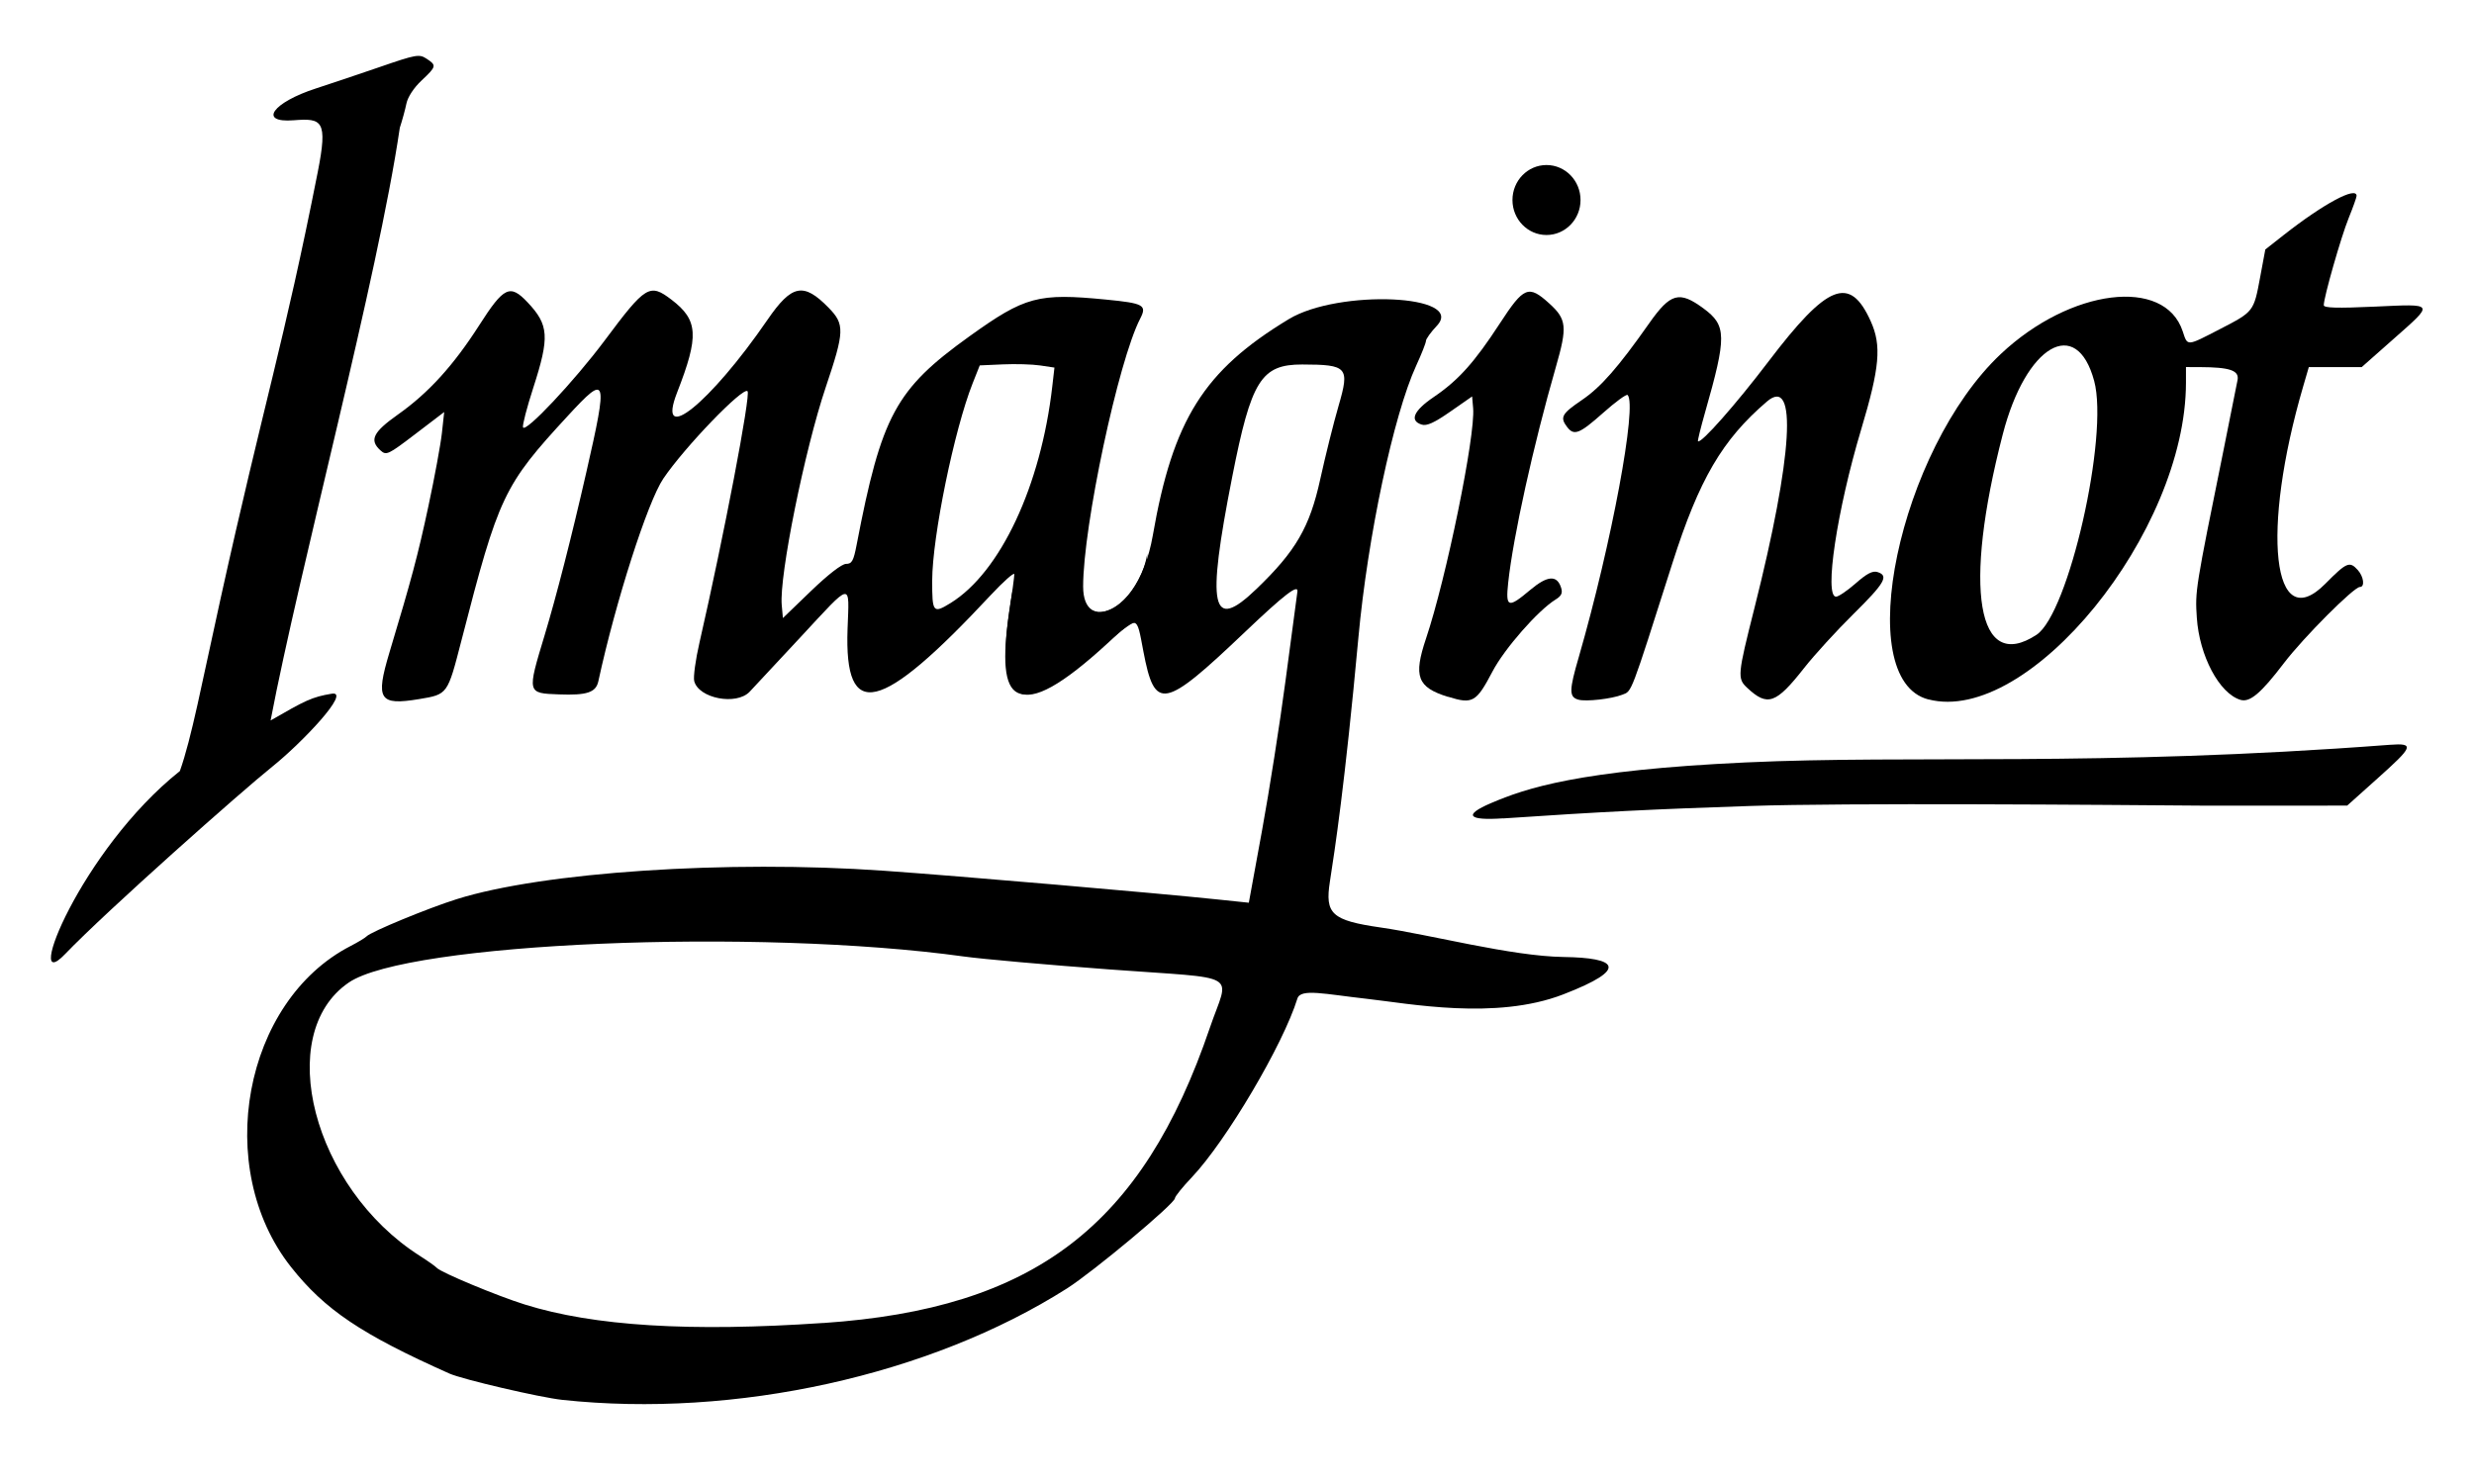
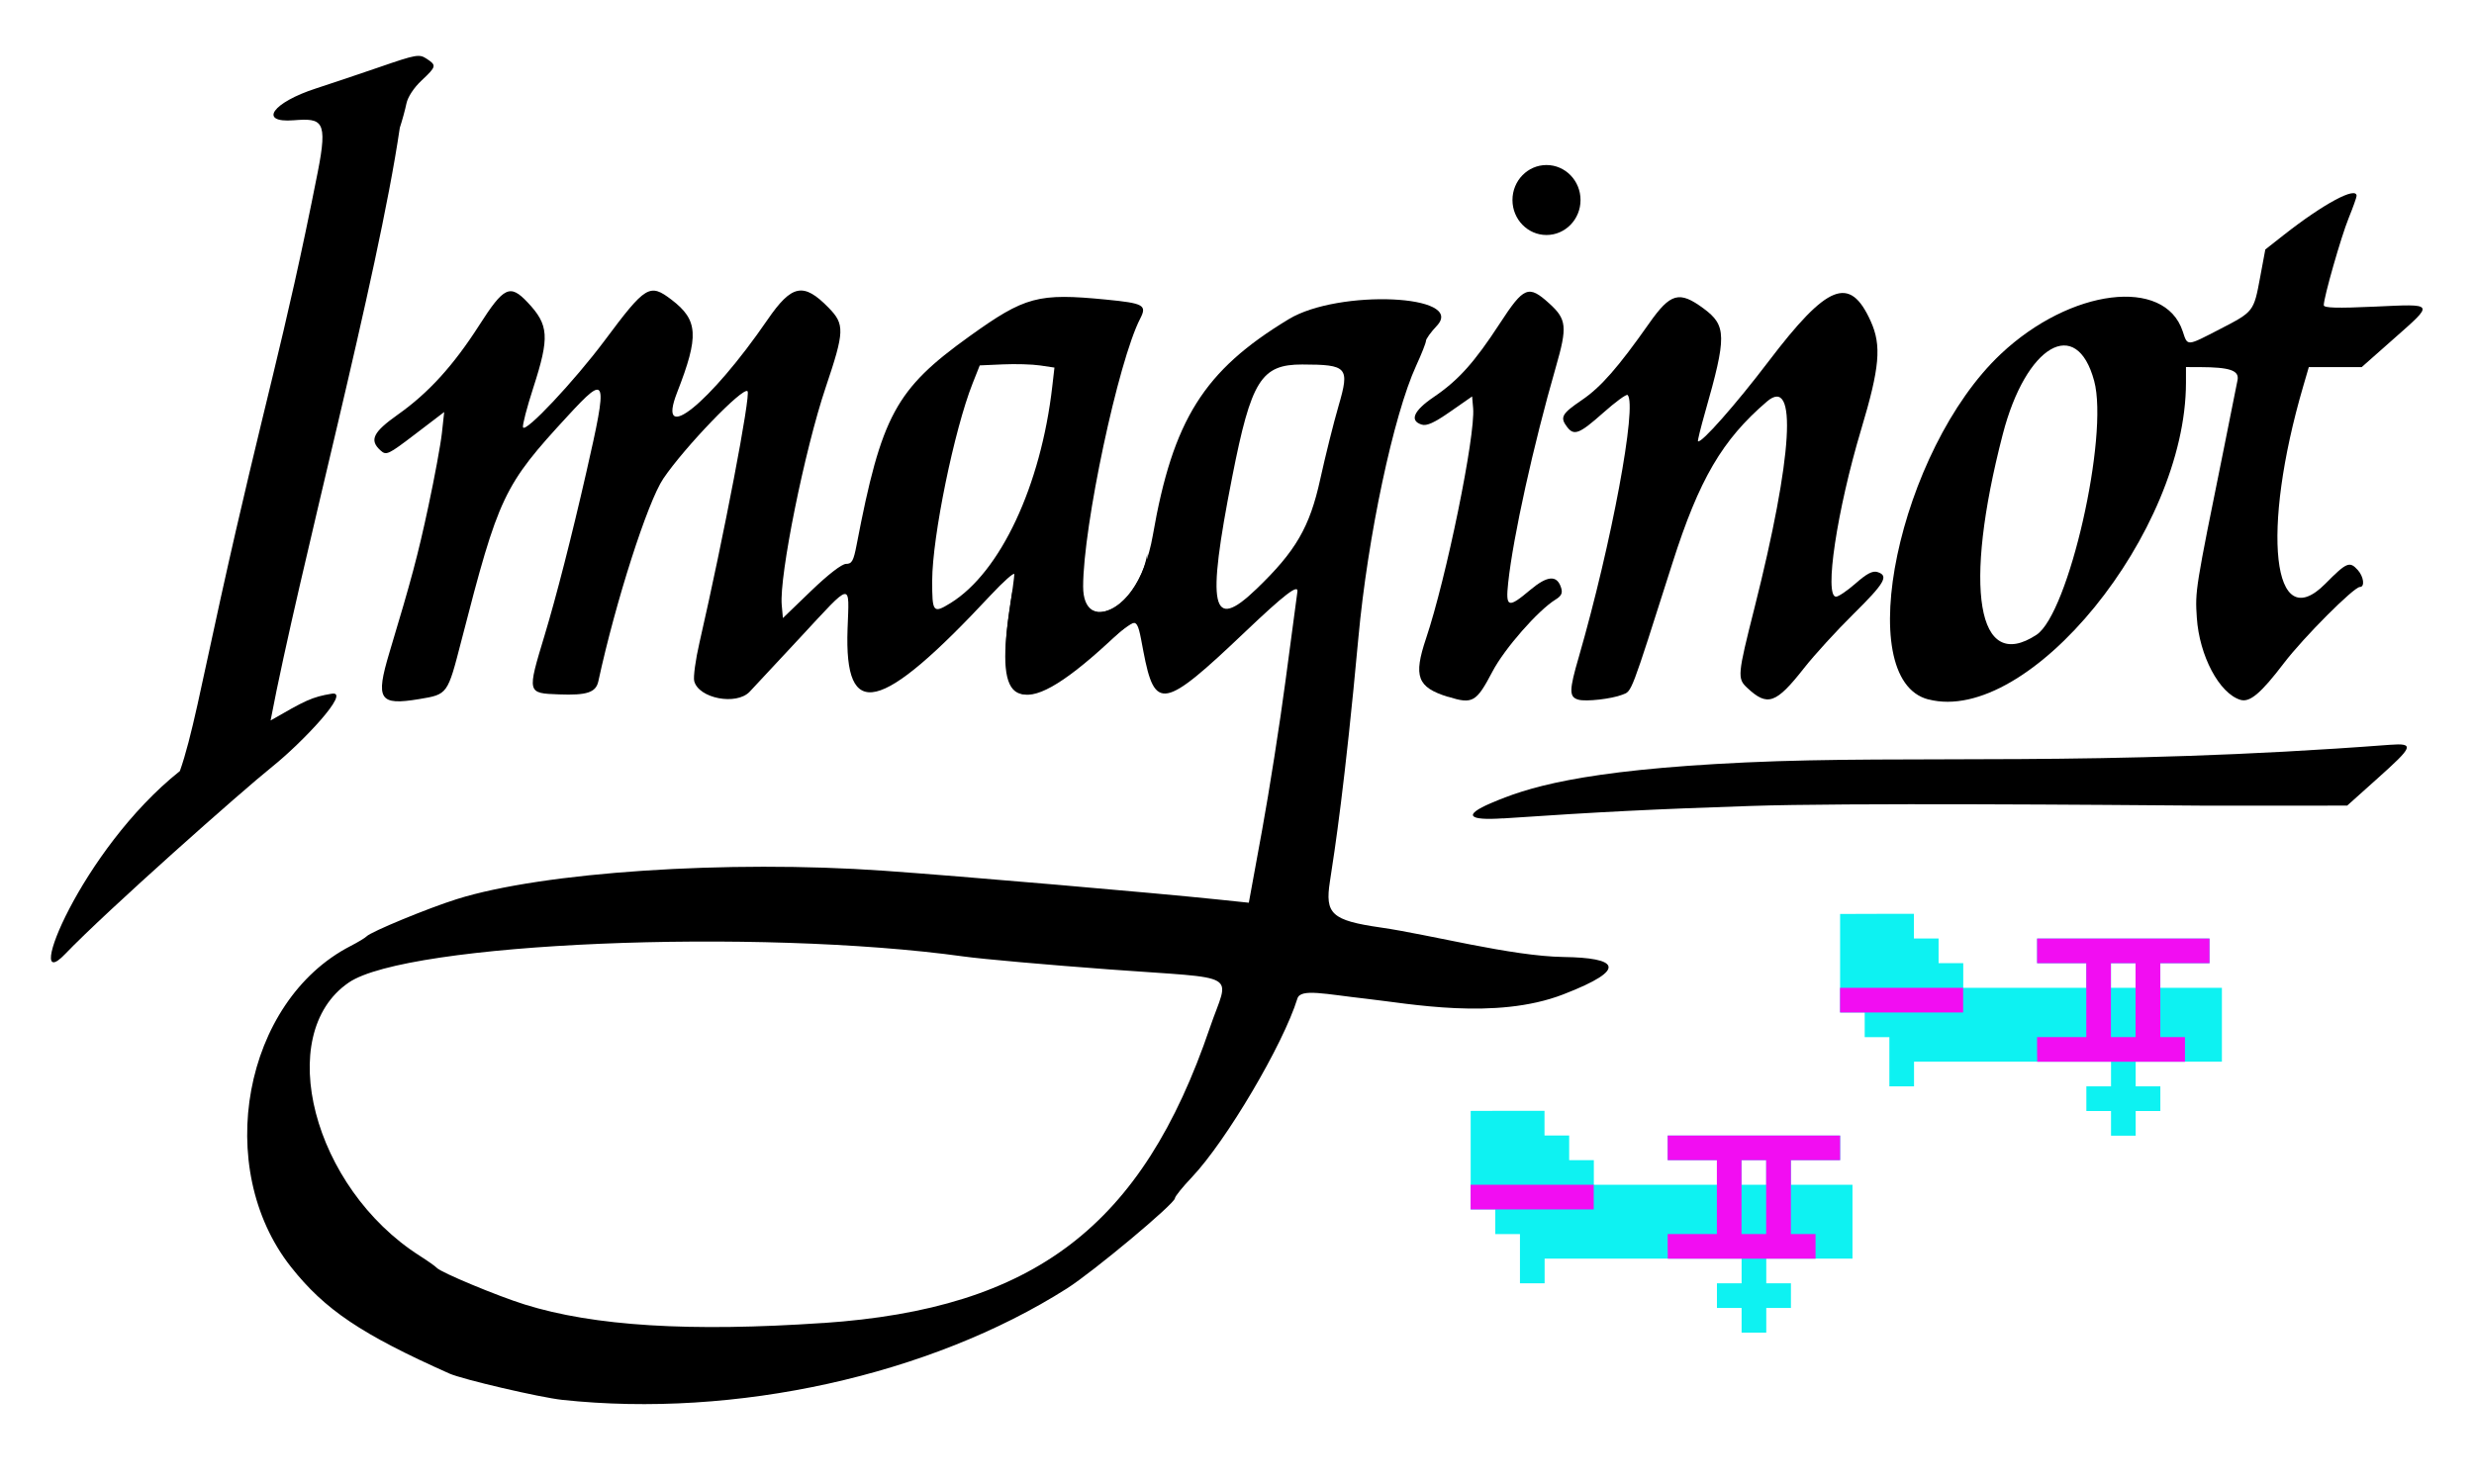
<svg xmlns="http://www.w3.org/2000/svg" width="175" height="105" viewBox="0 0 46.302 27.781" version="1.1" id="svg1" xml:space="preserve">
  <style id="style1">
       path, ellipse { fill: black; }
       @media (prefers-color-scheme: dark) {
         path, ellipse { fill: #d4dbe2; }
       }
     </style>
  <defs id="defs1" />
  <g id="layer1" transform="translate(-71.66,-206.8364)">
    <g id="g1" transform="translate(-4.365625,-4.233333)">
      <path style="stroke-width:0.348" d="m 97.404,223.074 c -0.001,-0.519 -0.029,-0.513 -0.878,0.208 -1.459,1.239 -1.881,1.037 -1.609,-0.77 0.05,-0.335 0.092,-0.646 0.092,-0.692 1.98e-4,-0.045 -0.2,0.132 -0.445,0.394 -2.069,2.218 -2.738,2.375 -2.676,0.63 0.032,-0.89 0.1,-0.902 -0.876,0.149 -0.447,0.481 -0.877,0.943 -0.956,1.026 -0.248,0.262 -0.956,0.126 -1.038,-0.2 -0.019,-0.076 0.025,-0.401 0.099,-0.721 0.455,-1.987 0.963,-4.641 0.899,-4.705 -0.086,-0.086 -1.176,1.045 -1.576,1.636 -0.294,0.435 -0.894,2.307 -1.216,3.794 -0.045,0.21 -0.213,0.266 -0.738,0.246 -0.598,-0.022 -0.597,-0.018 -0.268,-1.106 0.218,-0.722 0.504,-1.838 0.782,-3.057 0.407,-1.784 0.387,-1.848 -0.341,-1.058 -1.211,1.313 -1.298,1.497 -2,4.222 -0.259,1.004 -0.254,0.998 -0.789,1.087 -0.748,0.124 -0.821,0.011 -0.556,-0.872 0.413,-1.372 0.533,-1.822 0.728,-2.733 0.116,-0.54 0.23,-1.159 0.254,-1.376 l 0.043,-0.393 -0.539,0.411 c -0.514,0.392 -0.544,0.406 -0.654,0.307 -0.212,-0.192 -0.139,-0.341 0.323,-0.668 0.575,-0.406 1.041,-0.918 1.527,-1.677 0.46,-0.719 0.575,-0.774 0.902,-0.428 0.401,0.424 0.416,0.647 0.109,1.598 -0.12,0.37 -0.207,0.705 -0.193,0.743 0.041,0.114 0.958,-0.862 1.529,-1.626 0.768,-1.03 0.841,-1.074 1.25,-0.763 0.501,0.382 0.519,0.676 0.105,1.737 -0.398,1.021 0.615,0.207 1.691,-1.36 0.456,-0.664 0.675,-0.707 1.145,-0.226 0.303,0.311 0.299,0.439 -0.055,1.49 -0.395,1.174 -0.871,3.532 -0.823,4.073 l 0.022,0.246 0.526,-0.507 c 0.32,-0.308 0.577,-0.507 0.656,-0.507 0.109,0 0.14,-0.056 0.197,-0.353 0.466,-2.427 0.73,-2.916 2.113,-3.908 1.04,-0.746 1.283,-0.812 2.557,-0.687 0.705,0.069 0.768,0.104 0.638,0.356 -0.409,0.791 -1.068,3.884 -1.068,5.015 0,0.922 1.026,0.4 1.201,-0.611 m -3.682,0.921 c 0.932,-0.576 1.691,-2.195 1.904,-4.06 l 0.04,-0.348 -0.269,-0.04 c -0.148,-0.022 -0.462,-0.031 -0.699,-0.02 l -0.43,0.019 -0.134,0.338 c -0.344,0.869 -0.754,2.868 -0.756,3.69 -0.001,0.6 0.017,0.622 0.344,0.421 z" id="path1" />
      <path style="stroke-width:0.348" d="m 112.114,224.163 c -1.45,-0.377 -0.548,-4.672 1.358,-6.467 1.302,-1.226 3.067,-1.446 3.404,-0.424 0.094,0.284 0.065,0.285 0.708,-0.047 0.619,-0.32 0.622,-0.323 0.74,-0.959 l 0.098,-0.526 0.347,-0.273 c 0.745,-0.585 1.361,-0.915 1.361,-0.73 0,0.028 -0.067,0.215 -0.148,0.415 -0.142,0.349 -0.466,1.484 -0.466,1.631 0,0.052 0.251,0.059 0.952,0.027 1.136,-0.052 1.123,-0.075 0.355,0.604 l -0.597,0.528 h -0.495 -0.495 l -0.103,0.353 c -0.797,2.721 -0.577,4.702 0.412,3.703 0.399,-0.403 0.454,-0.427 0.607,-0.258 0.112,0.124 0.137,0.318 0.04,0.318 -0.113,0 -1.053,0.943 -1.419,1.422 -0.434,0.57 -0.64,0.744 -0.817,0.691 -0.395,-0.12 -0.769,-0.824 -0.816,-1.539 -0.033,-0.503 -0.031,-0.518 0.51,-3.185 0.123,-0.608 0.237,-1.178 0.253,-1.266 0.031,-0.177 -0.147,-0.237 -0.705,-0.239 l -0.261,-6.9e-4 -6e-5,0.292 c -3.5e-4,2.799 -2.943,6.418 -4.821,5.929 z m 2.025,-1.209 c 0.601,-0.394 1.358,-3.722 1.08,-4.753 -0.33,-1.227 -1.278,-0.673 -1.711,1 -0.747,2.883 -0.478,4.48 0.631,3.753 z" id="path53" />
      <path style="stroke-width:0.348" d="m 105.563,224.167 c -0.173,-0.05 -0.172,-0.173 0.011,-0.799 0.613,-2.125 1.096,-4.72 0.913,-4.904 -0.021,-0.021 -0.227,0.129 -0.457,0.334 -0.446,0.396 -0.546,0.435 -0.676,0.264 -0.137,-0.18 -0.1,-0.247 0.275,-0.502 0.356,-0.241 0.682,-0.613 1.261,-1.437 0.4,-0.569 0.564,-0.614 1.018,-0.279 0.433,0.32 0.436,0.519 0.027,1.952 -0.081,0.285 -0.14,0.525 -0.131,0.534 0.053,0.053 0.708,-0.688 1.318,-1.491 1.108,-1.458 1.523,-1.622 1.914,-0.758 0.207,0.457 0.171,0.865 -0.178,2.029 -0.452,1.508 -0.696,3.13 -0.47,3.13 0.046,0 0.211,-0.113 0.368,-0.25 0.208,-0.183 0.317,-0.24 0.408,-0.211 0.216,0.068 0.138,0.204 -0.45,0.785 -0.316,0.312 -0.73,0.765 -0.921,1.008 -0.531,0.676 -0.688,0.73 -1.069,0.373 -0.186,-0.174 -0.18,-0.238 0.137,-1.493 0.718,-2.847 0.809,-4.359 0.233,-3.865 -0.835,0.715 -1.268,1.455 -1.767,3.021 -0.796,2.499 -0.757,2.396 -0.939,2.467 -0.202,0.079 -0.681,0.133 -0.821,0.093 z" id="path52" />
      <path style="stroke-width:0.348" d="m 103.125,224.115 c -0.575,-0.179 -0.65,-0.38 -0.41,-1.094 0.38,-1.132 0.926,-3.801 0.881,-4.31 l -0.019,-0.22 -0.408,0.284 c -0.301,0.21 -0.442,0.274 -0.537,0.243 -0.231,-0.073 -0.15,-0.26 0.224,-0.514 0.463,-0.314 0.762,-0.647 1.238,-1.377 0.451,-0.693 0.538,-0.728 0.923,-0.38 0.331,0.299 0.345,0.437 0.127,1.194 -0.421,1.462 -0.8,3.179 -0.892,4.038 -0.05,0.468 -0.003,0.484 0.413,0.134 0.321,-0.27 0.5,-0.283 0.577,-0.042 0.032,0.1 0.008,0.154 -0.104,0.223 -0.326,0.201 -0.956,0.919 -1.179,1.345 -0.304,0.579 -0.372,0.618 -0.832,0.474 z" id="path51" />
      <path style="stroke-width:0.348" d="m 79.392,225.504 c 0.22,-0.621 0.403,-1.606 0.763,-3.233 0.807,-3.654 1.186,-4.779 1.818,-7.983 0.191,-0.969 0.081,-1.008 -0.45,-0.967 -0.671,0.053 -0.4,-0.332 0.42,-0.597 0.253,-0.082 0.789,-0.262 1.19,-0.4 0.683,-0.236 0.739,-0.245 0.875,-0.156 0.192,0.125 0.187,0.146 -0.094,0.41 -0.143,0.134 -0.257,0.308 -0.282,0.43 -0.023,0.112 -0.079,0.317 -0.124,0.454 -0.413,2.816 -1.878,8.261 -2.418,11.095 0.647,-0.373 0.77,-0.439 1.145,-0.501 0.374,-0.061 -0.558,0.92 -1.114,1.366 -0.557,0.445 -3.094,2.692 -3.882,3.513 -0.788,0.821 0.294,-1.951 2.153,-3.431 z" id="path50" />
      <path style="opacity:1;stroke-width:0.533" d="m 96.576,222.53 c 0.454,0 0.878,-0.592 1.024,-1.432 0.377,-2.171 0.956,-3.093 2.546,-4.054 0.934,-0.565 3.319,-0.459 2.772,0.123 -0.113,0.12 -0.205,0.248 -0.205,0.284 0,0.036 -0.082,0.245 -0.183,0.464 -0.424,0.924 -0.908,3.202 -1.082,5.097 -0.255,2.773 -0.44,3.961 -0.533,4.563 -0.093,0.601 0.028,0.725 0.952,0.858 0.924,0.133 2.444,0.538 3.425,0.552 0.981,0.014 1.253,0.213 -0.012,0.701 -1.264,0.488 -2.89,0.169 -3.673,0.082 -0.783,-0.087 -1.24,-0.2 -1.3,-0.005 -0.265,0.859 -1.332,2.666 -1.974,3.344 -0.175,0.184 -0.318,0.362 -0.318,0.394 -0.001,0.101 -1.527,1.375 -2.022,1.69 -2.563,1.627 -6.21,2.432 -9.443,2.085 l -3.2e-5,2e-5 c -0.418,-0.045 -1.866,-0.383 -2.114,-0.493 -1.648,-0.735 -2.332,-1.195 -2.964,-1.995 -1.467,-1.856 -0.888,-4.977 1.114,-6.008 0.139,-0.072 0.274,-0.153 0.3,-0.181 0.08,-0.086 1.147,-0.527 1.688,-0.697 1.611,-0.507 5.07,-0.737 7.991,-0.532 1.41,0.099 5.088,0.416 6.259,0.539 l 0.574,0.06 0.247,-1.351 c 0.136,-0.743 0.334,-2.006 0.44,-2.807 0.106,-0.801 0.206,-1.55 0.222,-1.664 0.022,-0.152 -0.241,0.05 -0.981,0.754 -1.527,1.453 -1.688,1.484 -1.902,0.36 -0.131,-0.688 -0.091,-0.679 -0.678,-0.141 -1.666,1.528 -2.168,1.244 -1.769,-1.001 m -3.541,13.718 c 3.948,-0.269 5.967,-1.811 7.233,-5.528 0.361,-1.06 0.629,-0.905 -1.877,-1.091 -1.163,-0.086 -2.389,-0.195 -2.725,-0.242 -3.884,-0.538 -10.423,-0.261 -11.515,0.488 -1.414,0.969 -0.668,3.842 1.328,5.114 0.151,0.096 0.295,0.198 0.321,0.227 0.075,0.085 1.132,0.525 1.644,0.685 1.295,0.405 3.093,0.516 5.591,0.346 z m 8.104,-13.741 c 0.737,-0.708 0.998,-1.157 1.195,-2.057 0.095,-0.432 0.249,-1.051 0.344,-1.377 0.209,-0.718 0.166,-0.767 -0.681,-0.769 -0.769,-9e-4 -0.955,0.296 -1.31,2.099 -0.487,2.473 -0.392,2.915 0.451,2.105 z" id="path55" />
      <path style="stroke-width:0.514" d="m 104.158,226.389 c -0.658,0.045 -0.754,-0.06 -0.227,-0.285 0.65,-0.278 1.631,-0.615 4.762,-0.761 3.131,-0.146 6.573,0.087 12.055,-0.33 0.485,-0.037 0.433,0.039 -0.227,0.63 l -0.567,0.508 -2.653,9e-4 c -1.888,-0.015 -6.744,-0.055 -8.52,0.006 -1.776,0.059 -2.798,0.109 -4.624,0.233 z" id="path62" />
      <ellipse style="opacity:1;stroke-width:0.069" id="path64" cx="104.969" cy="214.814" rx="0.637" ry="0.655" />
    </g>
+     <g id="g819210" transform="matrix(1.088788,0,0,1.088788,-7.640935,-25.25348)">
+       <path id="path819211" style="fill:#0df2f2;fill-opacity:1" d="m 104.464,228.878 v 0.635 0.635 0.212 0.212 h 0.423 v 0.212 0.212 h 0.212 0.212 v 0.423 0.423 h 0.212 0.212 v -0.212 -0.212 h 1.058 1.058 1.27 v 0.212 0.212 h -0.212 -0.212 v 0.212 0.212 h 0.212 0.212 v 0.212 0.212 h 0.212 0.212 v -0.212 -0.212 h 0.212 0.212 v -0.212 -0.212 h -0.212 -0.212 v -0.212 -0.212 h 0.847 0.318 0.317 v -0.635 -0.635 h -0.529 -0.529 v -0.423 h 0.423 0.423 v -0.212 -0.212 h -1.482 -1.482 v 0.212 0.212 h 0.423 0.423 v 0.423 h -1.058 -1.058 v -0.212 -0.212 h -0.212 -0.212 v -0.212 -0.212 h -0.212 -0.212 v -0.212 -0.212 h -0.635 z m 4.656,0.847 h 0.212 0.212 v 0.423 h -0.212 -0.212 z" />
+       <path style="fill:#f20df2;fill-opacity:1" d="m 107.85,231.207 v -0.212 h 0.423 0.423 v -0.635 -0.635 h -0.423 -0.423 v -0.212 -0.212 h 1.482 1.482 v 0.212 0.212 h -0.423 -0.423 v 0.635 0.635 h 0.212 0.212 v 0.212 0.212 h -1.27 -1.27 z m 1.693,-0.847 v -0.635 h -0.212 -0.212 v 0.635 0.635 h 0.212 0.212 z m -5.08,0 v -0.212 h 1.058 1.058 v 0.212 0.212 h -1.058 -1.058 z" id="path2" />
+     </g>
+     <g id="g4" transform="matrix(1.088788,0,0,1.088788,-14.55474,-21.56627)">
+       <path id="path3" style="fill:#0ef2f2;fill-opacity:1" d="m 104.464,228.878 v 0.635 0.635 0.212 0.212 h 0.423 v 0.212 0.212 h 0.212 0.212 v 0.423 0.423 h 0.212 0.212 v -0.212 -0.212 h 1.058 1.058 1.27 v 0.212 0.212 h -0.212 -0.212 v 0.212 0.212 h 0.212 0.212 v 0.212 0.212 h 0.212 0.212 v -0.212 -0.212 h 0.212 0.212 v -0.212 -0.212 h -0.212 -0.212 v -0.212 -0.212 h 0.847 0.318 0.317 v -0.635 -0.635 h -0.529 -0.529 v -0.423 h 0.423 0.423 v -0.212 -0.212 h -1.482 -1.482 v 0.212 0.212 h 0.423 0.423 v 0.423 h -1.058 -1.058 v -0.212 -0.212 h -0.212 -0.212 v -0.212 -0.212 h -0.212 -0.212 v -0.212 -0.212 h -0.635 z m 4.656,0.847 h 0.212 0.212 v 0.423 h -0.212 -0.212 z" />
+       <path style="fill:#f20df2;fill-opacity:1" d="m 107.85,231.207 v -0.212 h 0.423 0.423 v -0.635 -0.635 h -0.423 -0.423 v -0.212 -0.212 h 1.482 1.482 v 0.212 0.212 h -0.423 -0.423 v 0.635 0.635 h 0.212 0.212 v 0.212 0.212 h -1.27 -1.27 z m 1.693,-0.847 v -0.635 h -0.212 -0.212 v 0.635 0.635 h 0.212 0.212 z m -5.08,0 v -0.212 h 1.058 1.058 v 0.212 0.212 h -1.058 -1.058 z" id="path4" />
+     </g>
  </g>
</svg>
